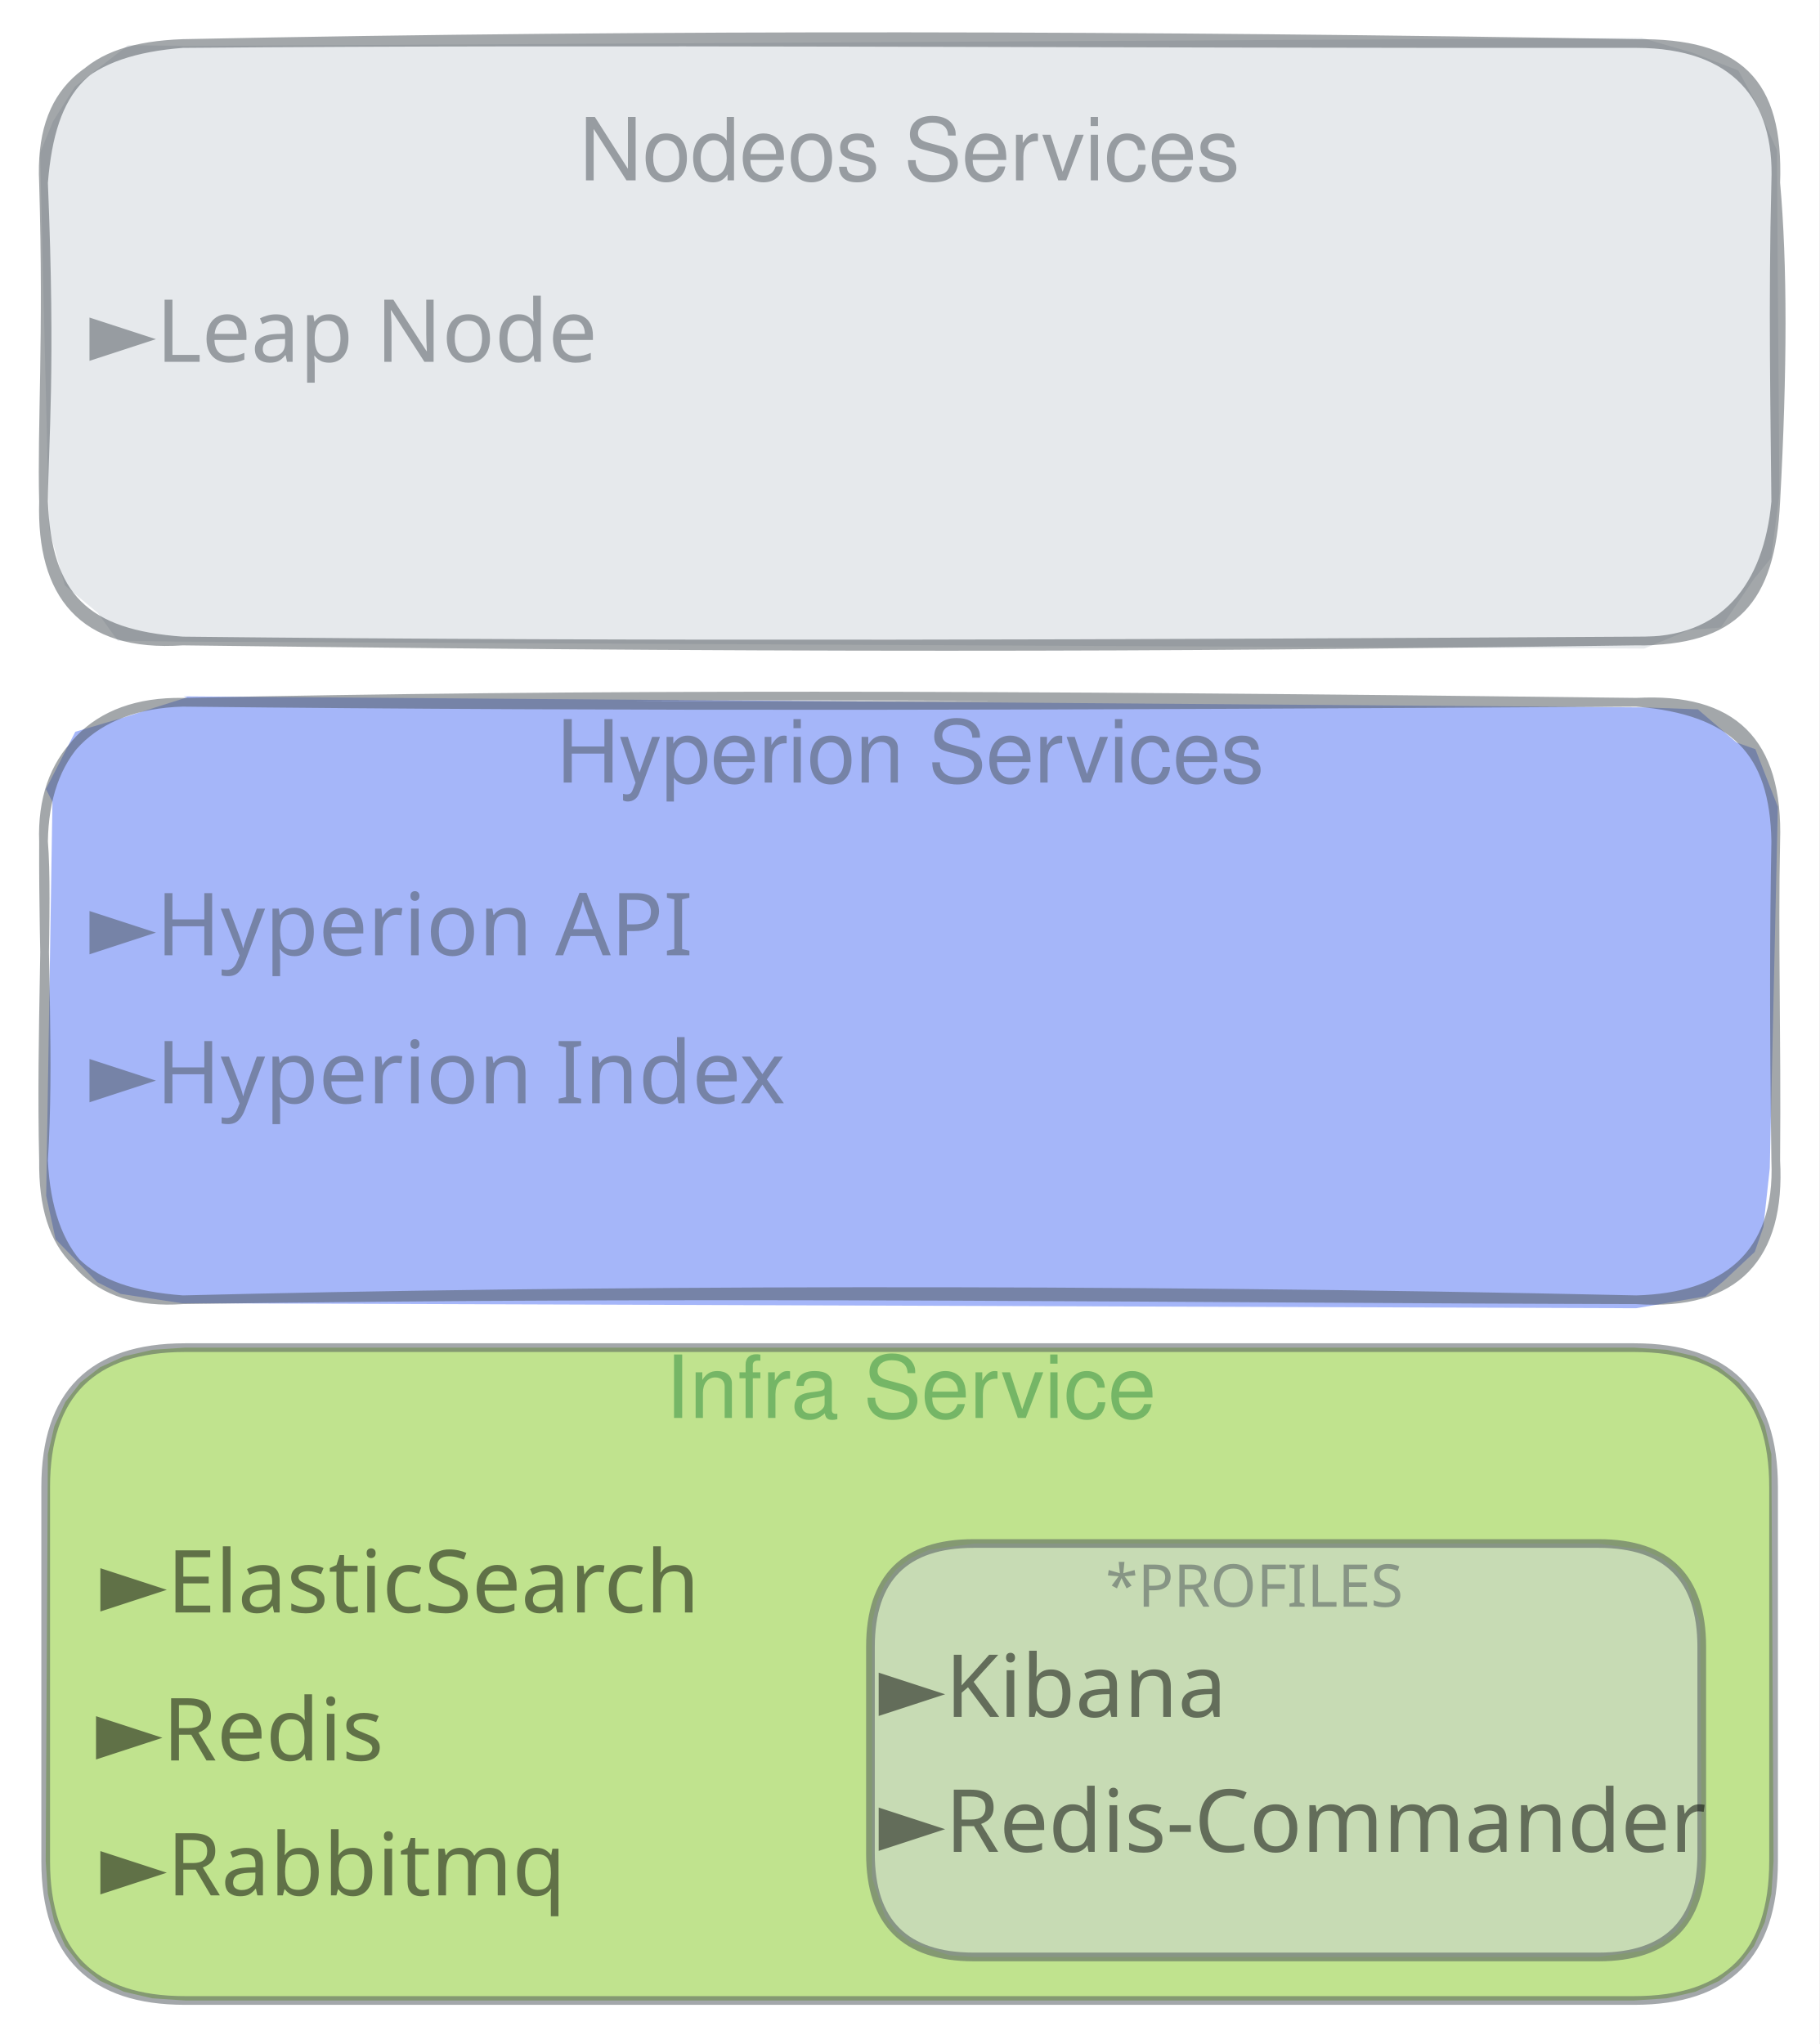
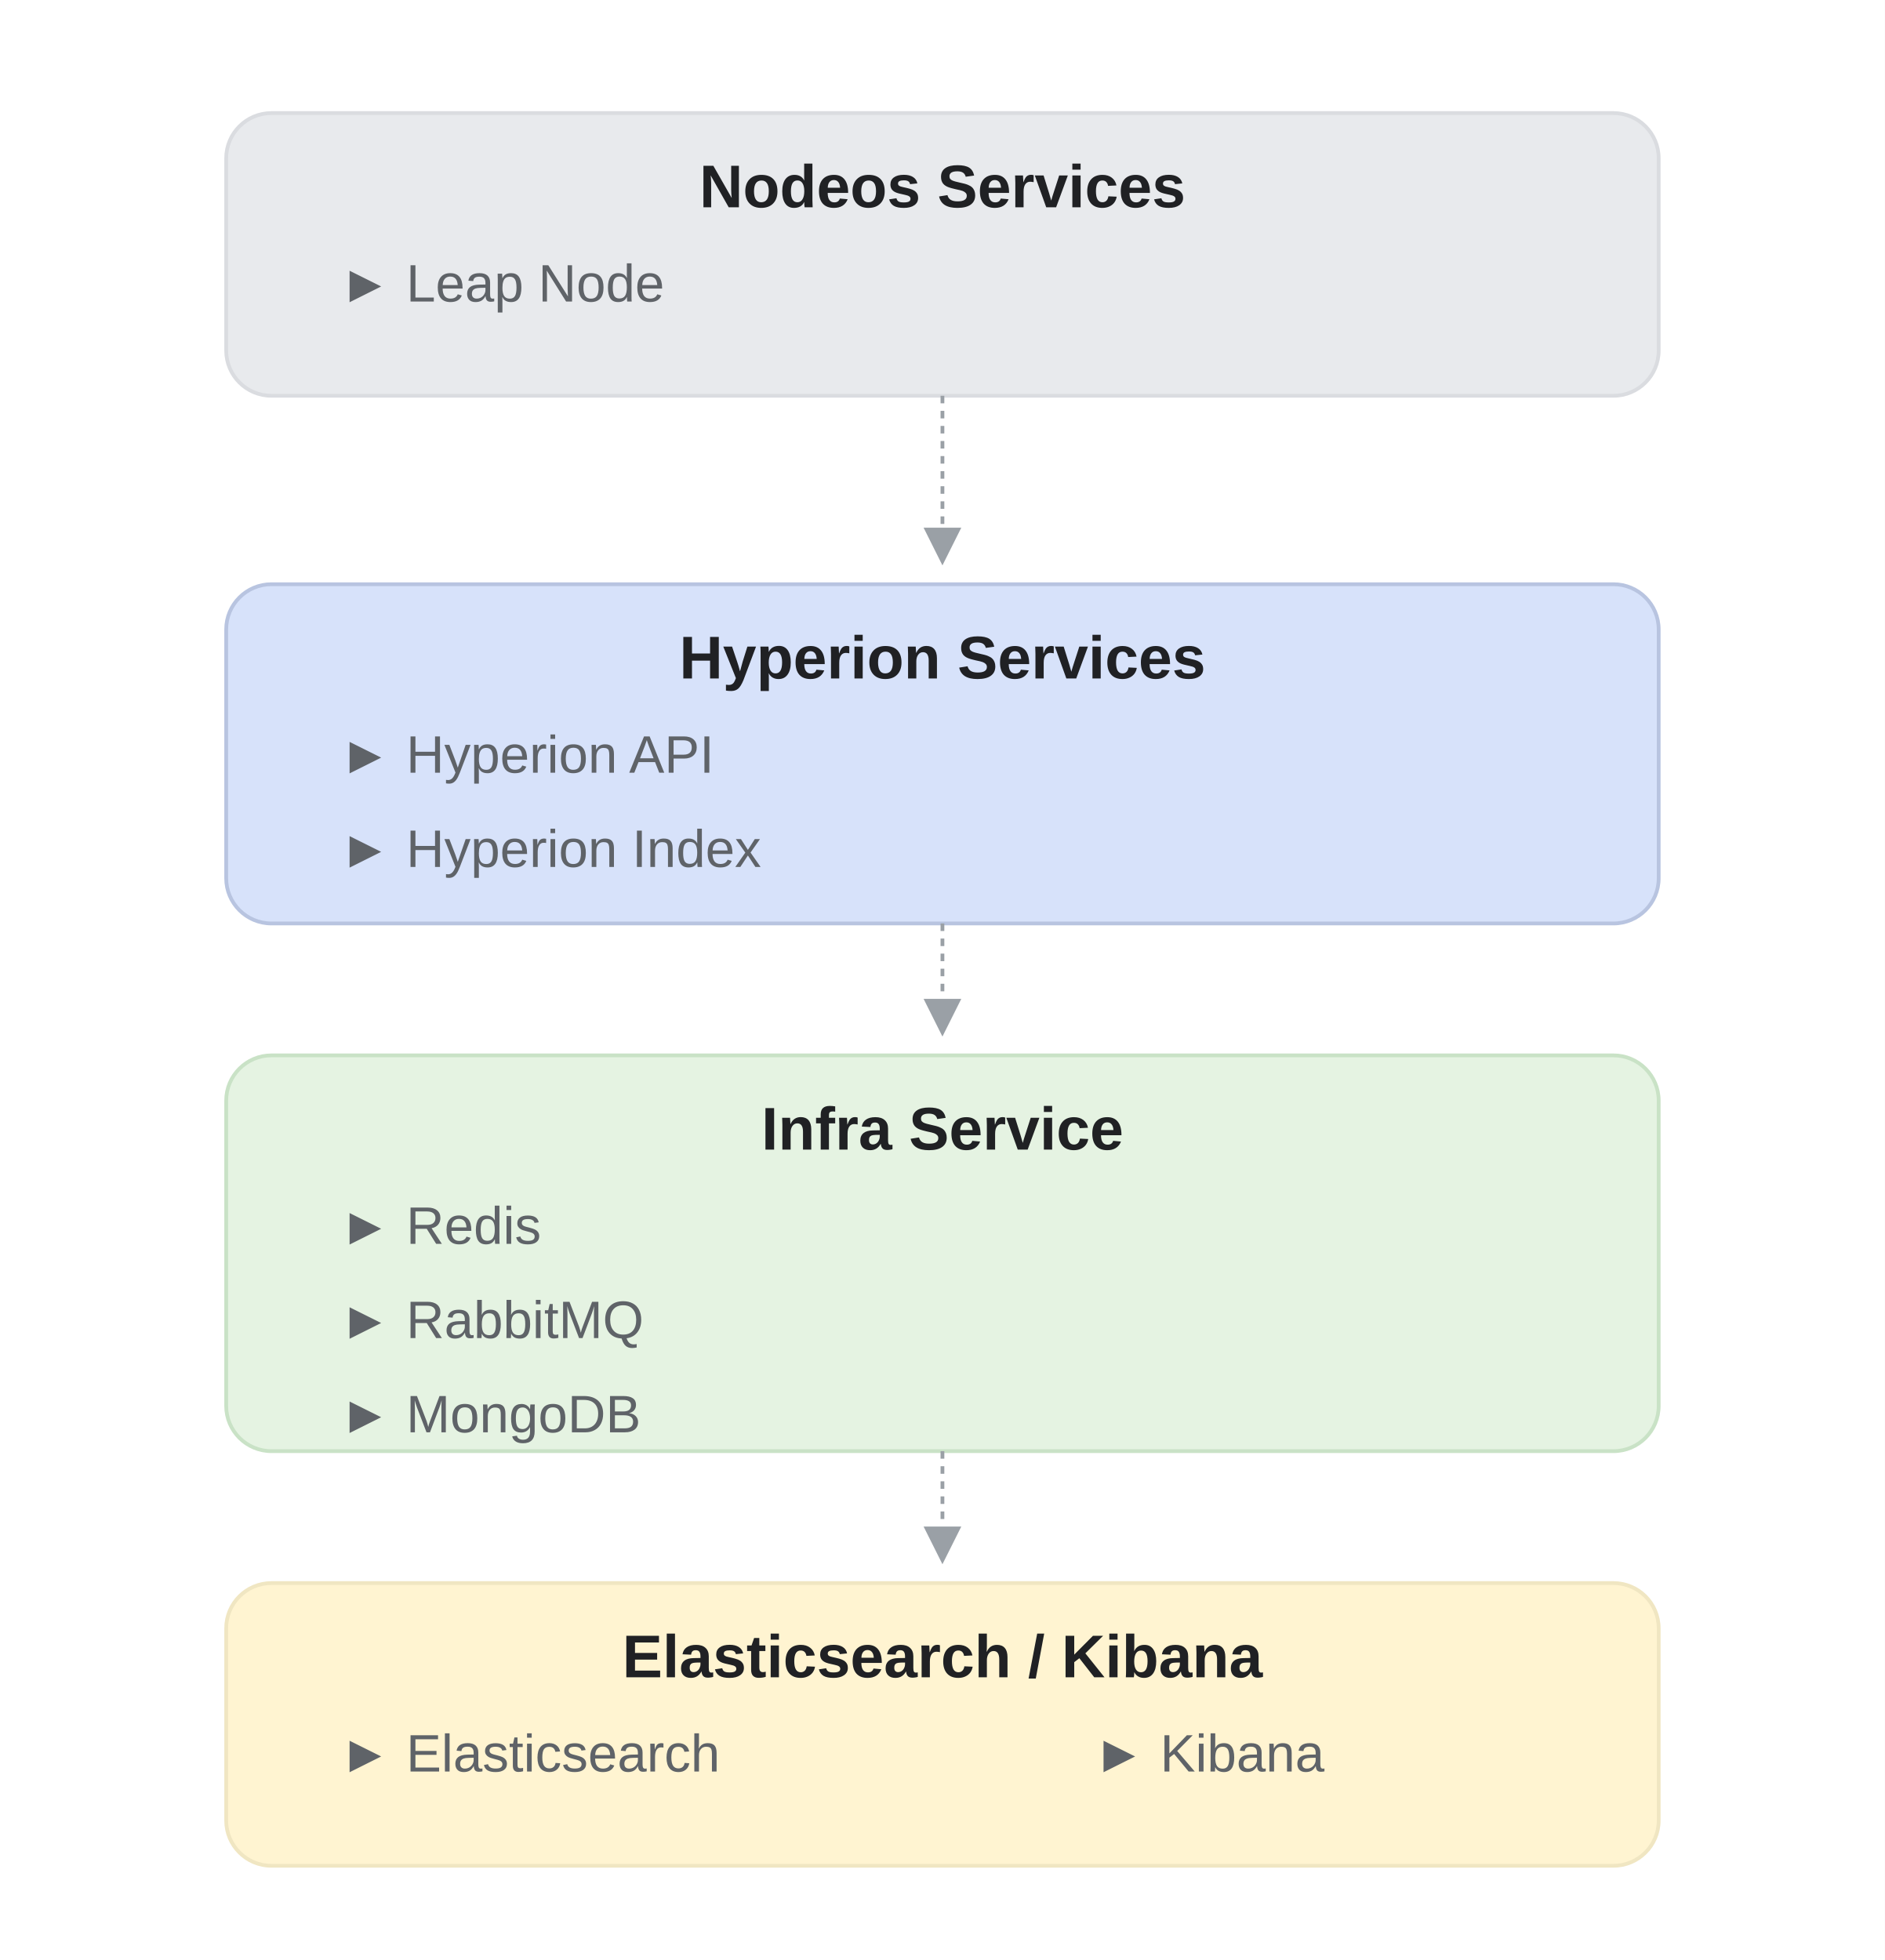
- <svg xmlns="http://www.w3.org/2000/svg" version="1.1" viewBox="0 0 418 469.642" width="418" height="469.642">
-   <defs>
-     <style class="style-fonts">
-       @font-face {
-         font-family: "Virgil";
-         src: url("https://excalidraw.com/Virgil.woff2");
-       }
-       @font-face {
-         font-family: "Cascadia";
-         src: url("https://excalidraw.com/Cascadia.woff2");
-       }
-     </style>
-   </defs>
-   <rect x="0" y="0" width="418" height="469.642" fill="#ffffff" />
-   <g stroke-opacity="0.5" fill-opacity="0.5" stroke-linecap="round" transform="translate(10 161.3576) rotate(0 199 68.64244)">
-     <path d="M32.14 -1.36 L367.98 1.18 L380.11 1.63 L389 9.25 L393.32 10.78 L398.48 24.02 L396.63 107.05 L395.16 120.6 L393.18 126.29 L386.05 132.97 L381.85 136.49 L365.91 139.23 L31.77 138.08 L17.73 135.94 L12.31 133.23 L2.78 123.4 L0.61 113.39 L2.05 22.88 L0.55 19.94 L7.3 6.78 L18.74 3.4 L33.03 -1.15" stroke="none" stroke-width="0" fill="#4c6ef5" />
-     <path d="M32 0 M32 0 C134.77 1.13, 234.73 0.82, 366 0 M32 0 C124.62 -1.96, 215.93 -1.84, 366 0 M366 0 C388.46 1.86, 397.67 11.33, 398 32 M366 0 C388.01 -1.2, 398.74 8.88, 398 32 M398 32 C397.64 51.8, 397.57 73.26, 398 105.28 M398 32 C397.52 54.47, 398.24 76, 398 105.28 M398 105.28 C399.24 127.31, 388.9 138.89, 366 137.28 M398 105.28 C398.96 127.29, 386.04 136.73, 366 137.28 M366 137.28 C262.77 137.06, 157.09 135.38, 32 137.28 M366 137.28 C243.53 134.55, 121.85 135.02, 32 137.28 M32 137.28 C9.36 135.63, -0.24 126.4, 0 105.28 M32 137.28 C11.47 138.74, 1.03 127.03, 0 105.28 M0 105.28 C-0.7 75.59, 1.13 45.74, 0 32 M0 105.28 C1.42 82.07, -0.12 60.27, 0 32 M0 32 C0.29 12.15, 11.18 -0.34, 32 0 M0 32 C-0.72 12.7, 11.09 0.59, 32 0" stroke="#495057" stroke-width="2" fill="none" />
-   </g>
-   <g stroke-opacity="0.5" fill-opacity="0.5" transform="translate(20.5 205.6424) rotate(0 76.17188 12)">
-     <text x="0" y="0" font-family="Cascadia, Segoe UI Emoji" font-size="20px" fill="#495057" text-anchor="start" style="white-space: pre;" direction="ltr" dominant-baseline="text-before-edge">►Hyperion API</text>
-   </g>
-   <g stroke-opacity="0.5" fill-opacity="0.5" transform="translate(127.8574 174.6424) rotate(0 81.14258 11.5)">
-     <text x="0" y="0" font-family="Helvetica, Segoe UI Emoji" font-size="20px" fill="#495057" text-anchor="start" style="white-space: pre;" direction="ltr" dominant-baseline="text-before-edge">Hyperion Services</text>
-   </g>
-   <g stroke-opacity="0.5" fill-opacity="0.5" transform="translate(20.5 239.6424) rotate(0 87.89062 12)">
-     <text x="0" y="0" font-family="Cascadia, Segoe UI Emoji" font-size="20px" fill="#495057" text-anchor="start" style="white-space: pre;" direction="ltr" dominant-baseline="text-before-edge">►Hyperion Index</text>
-   </g>
-   <g stroke-opacity="0.5" fill-opacity="0.5" stroke-linecap="round" transform="translate(10.5 309.6424) rotate(0 198.5 75)">
-     <path d="M32 0 L365 0 L372.5 0.5 L379 2 L384.5 4.5 L389 8 L392.5 12.5 L395 18 L396.5 24.5 L397 118 L396.5 125.5 L395 132 L392.5 137.5 L389 142 L384.5 145.5 L379 148 L372.5 149.5 L365 150 L32 150 L24.5 149.5 L18 148 L12.5 145.5 L8 142 L4.5 137.5 L2 132 L0.5 125.5 L0 118 L0.5 24.5 L2 18 L4.5 12.5 L8 8 L12.5 4.5 L18 2 L24.5 0.5 L32 0" stroke="none" stroke-width="0" fill="#82c91e" />
-     <path d="M32 0 M32 0 C120.7 0, 209.4 0, 365 0 M32 0 C115.76 0, 199.51 0, 365 0 M365 0 C386.33 0, 397 10.67, 397 32 M365 0 C386.33 0, 397 10.67, 397 32 M397 32 C397 51.96, 397 71.91, 397 118 M397 32 C397 52.07, 397 72.15, 397 118 M397 118 C397 139.33, 386.33 150, 365 150 M397 118 C397 139.33, 386.33 150, 365 150 M365 150 C289.85 150, 214.7 150, 32 150 M365 150 C273.1 150, 181.21 150, 32 150 M32 150 C10.67 150, 0 139.33, 0 118 M32 150 C10.67 150, 0 139.33, 0 118 M0 118 C0 96.06, 0 74.12, 0 32 M0 118 C0 100.68, 0 83.36, 0 32 M0 32 C0 10.67, 10.67 0, 32 0 M0 32 C0 10.67, 10.67 0, 32 0" stroke="#495057" stroke-width="2" fill="none" />
-   </g>
-   <g stroke-opacity="0.5" fill-opacity="0.5" stroke-linecap="round" transform="translate(200 354.6424) rotate(0 95.5 47.5)">
-     <path d="M23.75 0 L167.25 0 L177.64 1.48 L181.72 3.34 L185.06 5.94 L187.66 9.28 L190.63 18.18 L191 71.25 L190.63 76.82 L187.66 85.72 L185.06 89.06 L181.72 91.66 L177.64 93.52 L167.25 95 L23.75 95 L18.18 94.63 L9.28 91.66 L5.94 89.06 L3.34 85.72 L0.37 76.82 L0.37 18.18 L1.48 13.36 L3.34 9.28 L5.94 5.94 L9.28 3.34 L13.36 1.48 L23.75 0" stroke="none" stroke-width="0" fill="#ced4da" />
-     <path d="M23.75 0 M23.75 0 C70.46 0, 117.17 0, 167.25 0 M23.75 0 C76.59 0, 129.43 0, 167.25 0 M167.25 0 C183.08 0, 191 7.92, 191 23.75 M167.25 0 C183.08 0, 191 7.92, 191 23.75 M191 23.75 C191 34.5, 191 45.26, 191 71.25 M191 23.75 C191 40.52, 191 57.3, 191 71.25 M191 71.25 C191 87.08, 183.08 95, 167.25 95 M191 71.25 C191 87.08, 183.08 95, 167.25 95 M167.25 95 C132.59 95, 97.92 95, 23.75 95 M167.25 95 C122.36 95, 77.48 95, 23.75 95 M23.75 95 C7.92 95, 0 87.08, 0 71.25 M23.75 95 C7.92 95, 0 87.08, 0 71.25 M0 71.25 C0 53.44, 0 35.63, 0 23.75 M0 71.25 C0 55.3, 0 39.35, 0 23.75 M0 23.75 C0 7.92, 7.92 0, 23.75 0 M0 23.75 C0 7.92, 7.92 0, 23.75 0" stroke="#495057" stroke-width="2" fill="none" />
-   </g>
-   <g stroke-opacity="0.5" fill-opacity="0.5" transform="translate(23 421.6424) rotate(0 52.73438 12)">
-     <text x="0" y="0" font-family="Cascadia, Segoe UI Emoji" font-size="20px" fill="#000000" text-anchor="start" style="white-space: pre;" direction="ltr" dominant-baseline="text-before-edge">►Rabbitmq</text>
-   </g>
-   <g stroke-opacity="0.5" fill-opacity="0.5" transform="translate(23 356.6424) rotate(0 82.03125 12)">
-     <text x="0" y="0" font-family="Cascadia, Segoe UI Emoji" font-size="20px" fill="#000000" text-anchor="start" style="white-space: pre;" direction="ltr" dominant-baseline="text-before-edge">►ElasticSearch</text>
-   </g>
-   <g stroke-opacity="0.5" fill-opacity="0.5" transform="translate(152.8672 320.6424) rotate(0 56.13281 11.5)">
-     <text x="0" y="0" font-family="Helvetica, Segoe UI Emoji" font-size="20px" fill="#2b8a3e" text-anchor="start" style="white-space: pre;" direction="ltr" dominant-baseline="text-before-edge">Infra Service</text>
-   </g>
-   <g stroke-opacity="0.5" fill-opacity="0.5" transform="translate(201.8281 380.6424) rotate(0 41.01562 12)">
-     <text x="0" y="0" font-family="Cascadia, Segoe UI Emoji" font-size="20px" fill="#000000" text-anchor="start" style="white-space: pre;" direction="ltr" dominant-baseline="text-before-edge">►Kibana</text>
-   </g>
-   <g stroke-opacity="0.5" fill-opacity="0.5" transform="translate(22 390.6424) rotate(0 35.15625 12)">
-     <text x="0" y="0" font-family="Cascadia, Segoe UI Emoji" font-size="20px" fill="#000000" text-anchor="start" style="white-space: pre;" direction="ltr" dominant-baseline="text-before-edge">►Redis</text>
-   </g>
-   <g stroke-opacity="0.5" fill-opacity="0.5" transform="translate(201.8281 411.6424) rotate(0 93.75 12)">
-     <text x="0" y="0" font-family="Cascadia, Segoe UI Emoji" font-size="20px" fill="#000000" text-anchor="start" style="white-space: pre;" direction="ltr" dominant-baseline="text-before-edge">►Redis-Commander</text>
-   </g>
-   <g stroke-opacity="0.5" fill-opacity="0.5" transform="translate(254 358.6424) rotate(0 35.72754 8.131556)">
-     <text x="0" y="0" font-family="Cascadia, Segoe UI Emoji" font-size="13.553px" fill="#495057" text-anchor="start" style="white-space: pre;" direction="ltr" dominant-baseline="text-before-edge">*PROFILES</text>
-   </g>
-   <g stroke-opacity="0.5" fill-opacity="0.5" stroke-linecap="round" transform="translate(10 10) rotate(0 199 68.64244)">
-     <path d="M32.37 0.57 L367.2 -1.29 L378.94 2.12 L389.41 6.19 L393.41 13.53 L398.27 24.5 L398.84 103.47 L396.96 118.19 L393.02 122.99 L385.4 134.18 L378.02 134.77 L367.79 139.02 L30.66 137.42 L17.06 137.21 L12.48 130.84 L4.89 124.51 L1.29 111.64 L-0.79 25.12 L2.16 17.92 L7.21 9.89 L19.4 0.39 L31.32 0.52" stroke="none" stroke-width="0" fill="#ced4da" />
-     <path d="M32 0 M32 0 C133.98 -0.85, 233.4 0.1, 366 0 M32 0 C142.87 -2.28, 254.1 -1.9, 366 0 M366 0 C388.63 0.04, 398.82 12.32, 398 32 M366 0 C389.3 -0.22, 398.83 8.59, 398 32 M398 32 C399.67 50.64, 399.66 74.91, 398 105.28 M398 32 C397.29 59.72, 397.83 85.34, 398 105.28 M398 105.28 C396.87 128.01, 388.52 137.38, 366 137.28 M398 105.28 C396.24 124.56, 386.34 137.87, 366 137.28 M366 137.28 C279.49 138.48, 194.59 139.33, 32 137.28 M366 137.28 C252.45 137.96, 137.09 138.45, 32 137.28 M32 137.28 C8.85 138.88, -0.62 126.4, 0 105.28 M32 137.28 C9.56 135.7, 0.87 127.13, 0 105.28 M0 105.28 C0.13 91.53, 1.78 75.05, 0 32 M0 105.28 C-0.45 87.56, 1.06 68.52, 0 32 M0 32 C1.78 9.94, 9.92 0.8, 32 0 M0 32 C-1.06 10.73, 10.11 1.69, 32 0" stroke="#495057" stroke-width="2" fill="none" />
-   </g>
-   <g stroke-opacity="0.5" fill-opacity="0.5" transform="translate(20.5 69.28487) rotate(0 58.59375 12)">
-     <text x="0" y="0" font-family="Cascadia, Segoe UI Emoji" font-size="20px" fill="#495057" text-anchor="start" style="white-space: pre;" direction="ltr" dominant-baseline="text-before-edge">►Leap Node</text>
-   </g>
-   <g stroke-opacity="0.5" fill-opacity="0.5" transform="translate(133.4092 36.28487) rotate(0 75.59082 11.5)">
-     <text x="75.591" y="0" font-family="Helvetica, Segoe UI Emoji" font-size="20px" fill="#495057" text-anchor="middle" style="white-space: pre;" direction="ltr" dominant-baseline="text-before-edge">Nodeos Services</text>
-   </g>
+ <svg xmlns="http://www.w3.org/2000/svg" version="1.1" viewBox="0 0 500 520" width="500" height="520">
+   <rect x="0" y="0" width="500" height="520" fill="#ffffff" />
+   <rect x="60" y="30" width="380" height="75" rx="12" fill="#e8eaed" stroke="#dadce0" stroke-width="1" />
+   <text x="250" y="55" text-anchor="middle" font-family="Arial, sans-serif" font-weight="600" font-size="16px" fill="#202124">Nodeos Services</text>
+   <text x="90" y="80" font-family="Arial, sans-serif" font-weight="400" font-size="14px" fill="#5f6368">►  Leap Node</text>
+   <line x1="250" y1="105" x2="250" y2="140" stroke="#9aa0a6" stroke-width="1" stroke-dasharray="2,2" />
+   <polygon points="245,140 255,140 250,150" fill="#9aa0a6" />
+   <rect x="60" y="155" width="380" height="90" rx="12" fill="#d7e2fa" stroke="#b8c4e0" stroke-width="1" />
+   <text x="250" y="180" text-anchor="middle" font-family="Arial, sans-serif" font-weight="600" font-size="16px" fill="#202124">Hyperion Services</text>
+   <text x="90" y="205" font-family="Arial, sans-serif" font-weight="400" font-size="14px" fill="#5f6368">►  Hyperion API</text>
+   <text x="90" y="230" font-family="Arial, sans-serif" font-weight="400" font-size="14px" fill="#5f6368">►  Hyperion Index</text>
+   <line x1="250" y1="245" x2="250" y2="265" stroke="#9aa0a6" stroke-width="1" stroke-dasharray="2,2" />
+   <polygon points="245,265 255,265 250,275" fill="#9aa0a6" />
+   <rect x="60" y="280" width="380" height="105" rx="12" fill="#e5f3e2" stroke="#c9e2c6" stroke-width="1" />
+   <text x="250" y="305" text-anchor="middle" font-family="Arial, sans-serif" font-weight="600" font-size="16px" fill="#202124">Infra Service</text>
+   <text x="90" y="330" font-family="Arial, sans-serif" font-weight="400" font-size="14px" fill="#5f6368">►  Redis</text>
+   <text x="90" y="355" font-family="Arial, sans-serif" font-weight="400" font-size="14px" fill="#5f6368">►  RabbitMQ</text>
+   <text x="90" y="380" font-family="Arial, sans-serif" font-weight="400" font-size="14px" fill="#5f6368">►  MongoDB</text>
+   <line x1="250" y1="385" x2="250" y2="405" stroke="#9aa0a6" stroke-width="1" stroke-dasharray="2,2" />
+   <polygon points="245,405 255,405 250,415" fill="#9aa0a6" />
+   <rect x="60" y="420" width="380" height="75" rx="12" fill="#fff4d1" stroke="#f0e6c2" stroke-width="1" />
+   <text x="250" y="445" text-anchor="middle" font-family="Arial, sans-serif" font-weight="600" font-size="16px" fill="#202124">Elasticsearch / Kibana</text>
+   <text x="90" y="470" font-family="Arial, sans-serif" font-weight="400" font-size="14px" fill="#5f6368">►  Elasticsearch</text>
+   <text x="290" y="470" font-family="Arial, sans-serif" font-weight="400" font-size="14px" fill="#5f6368">►  Kibana</text>
+   <text x="250" y="505" text-anchor="middle" font-family="Arial, sans-serif" font-weight="600" font-size="18px" fill="#202124" visibility="hidden">Hyperion Architecture</text>
</svg>
